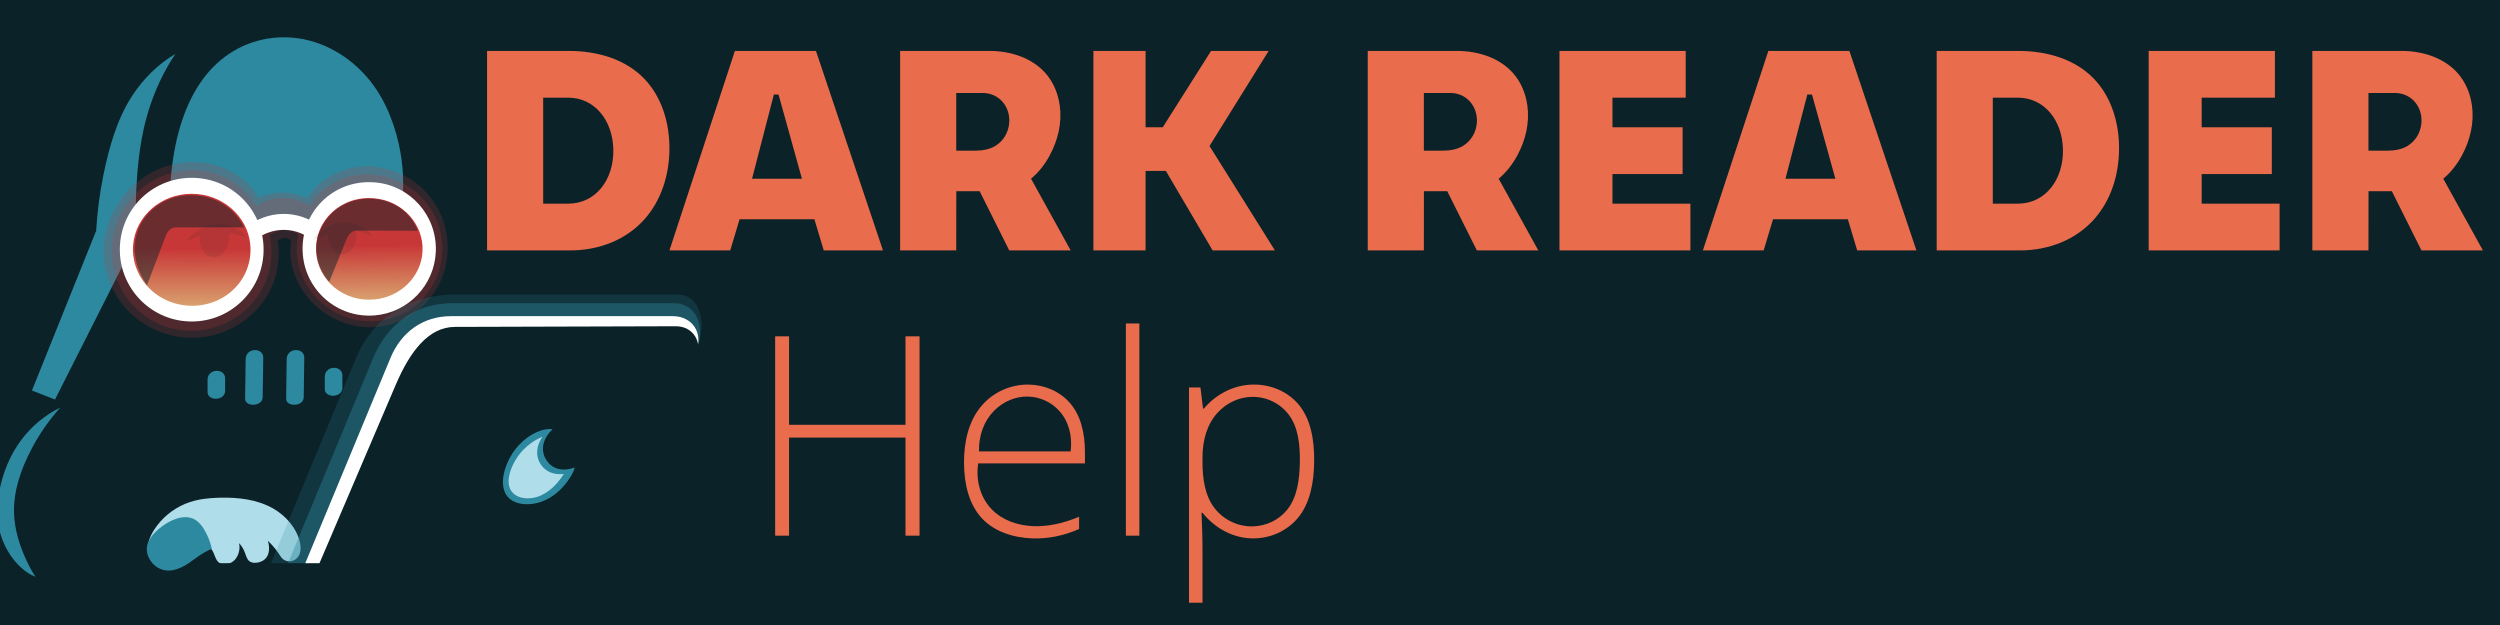
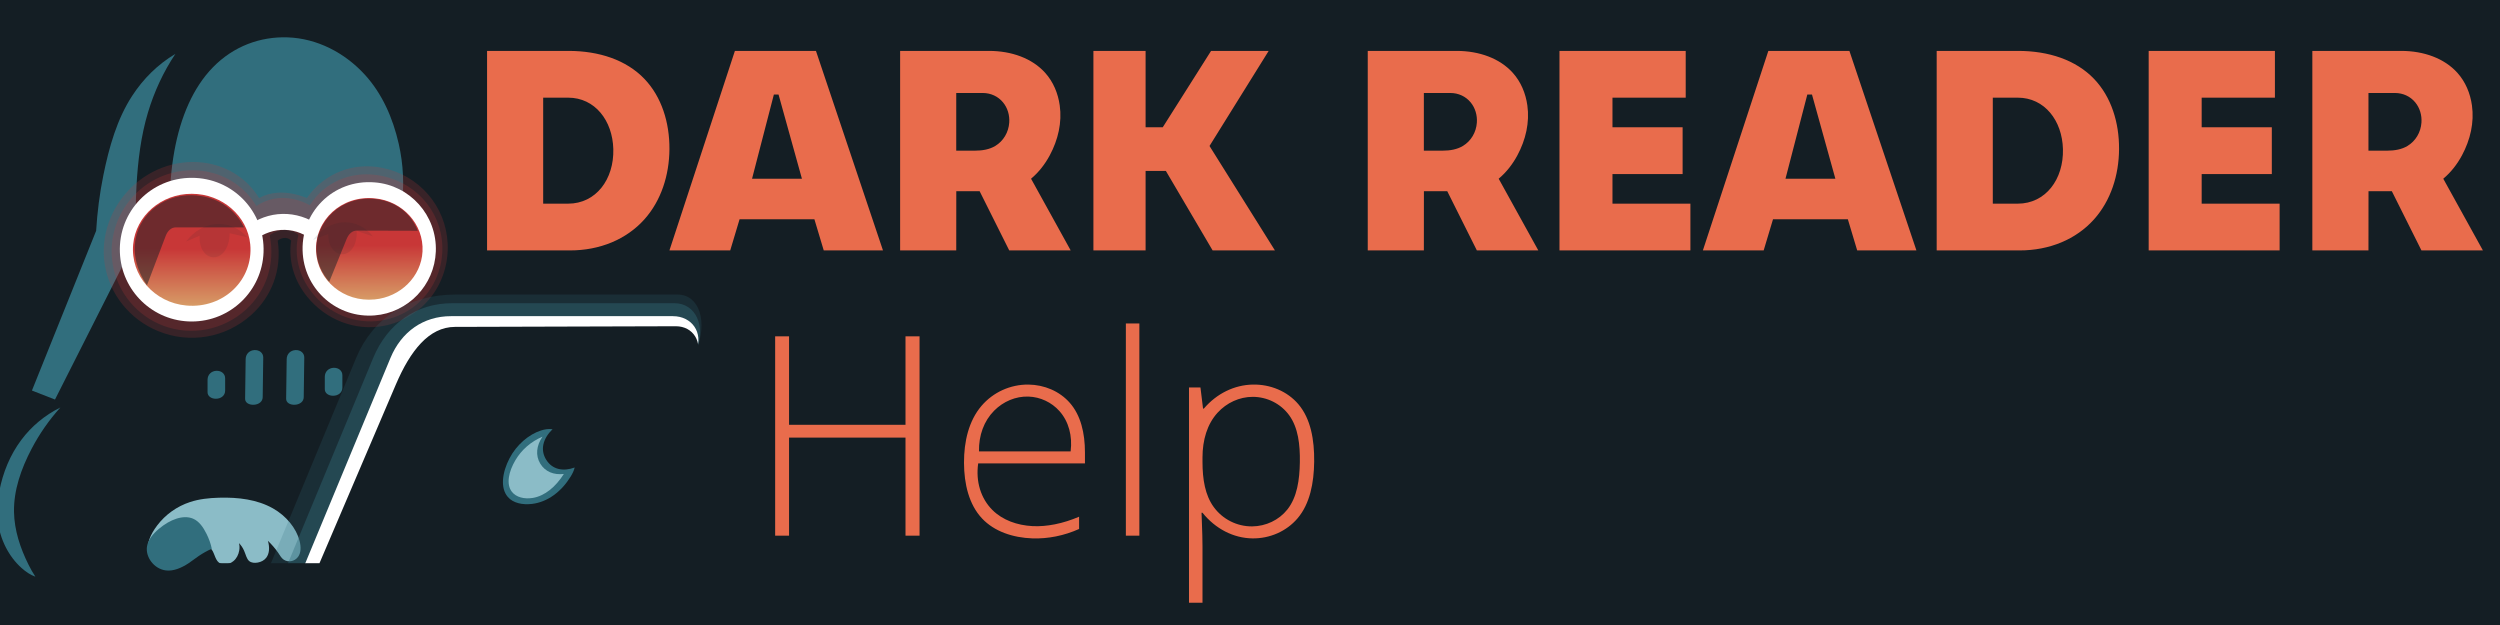
<svg xmlns="http://www.w3.org/2000/svg" viewBox="0 0 2048 512">
  <defs>
    <linearGradient x1="157.136" y1="203.793" x2="157.055" y2="250.503" id="gradient20" gradientUnits="userSpaceOnUse">
      <stop offset="0%" stop-color="rgb(200,55,55)" />
-       <stop offset="100%" stop-color="rgb(217,160,109)" />
+       <stop offset="100%" stop-color="rgb(215,155,102)" />
    </linearGradient>
    <linearGradient x1="302.2" y1="201.083" x2="302.536" y2="245.526" id="gradient21" gradientUnits="userSpaceOnUse">
      <stop offset="0%" stop-color="rgb(200,55,55)" />
-       <stop offset="100%" stop-color="rgb(217,160,109)" />
+       <stop offset="100%" stop-color="rgb(215,155,102)" />
    </linearGradient>
  </defs>
  <g>
-     <path d="M-34,-22 L2066,-22 L2066,559 L-34,559 L-34,-22 Z" fill="rgb(11,34,40)" opacity="1" />
+     <path d="M-34,-22 L2066,-22 L2066,559 L-34,559 L-34,-22 Z" fill="rgb(20,30,36)" opacity="1" />
  </g>
  <g>
    <g>
-       <path d="M198.822,262.737 C258.55,260.348 315.47,272.449 345.201,310.307 C371.534,343.839 374.177,391.552 352.283,429.526 C329.878,468.385 284.088,490.352 229.185,490.352 L61.57,490.352 C43.532,490.352 33.097,469.306 26.159,444.317 C16.005,407.745 15.326,369.721 32.485,339.157 C59.679,290.718 125.88,265.654 198.822,262.737 Z" fill="rgb(11,34,40)" opacity="1" />
-       <path d="M115.78,338.613 C120.777,350.411 120.179,365.286 116.765,379.758 C114.514,389.299 111.061,398.476 106.141,406.907 C101.762,414.41 96.189,421.128 89.616,426.973 C94.635,423.714 100.245,421.865 106.141,421.071 C115.584,419.8 125.757,421.398 135.651,424.613 L145.175,465.564 C132.784,470.873 120.231,475.652 107.403,479.728 C87.18,486.155 67.09,491.487 48.383,487.991 C23.175,483.28 2.935,464.829 -4.771,439.875 C-10.492,421.349 -8.193,400.579 -1.155,380.805 C3.067,368.945 9.023,357.819 16.928,348.257 C29.976,332.473 47.895,321.724 67.559,318.119 C79.74,315.886 92.136,316.559 101.615,322.087 C107.993,325.807 112.796,331.568 115.78,338.613 Z" fill="rgb(11,34,40)" opacity="1" />
-       <path d="M49.477,333.791 C40.19,344.091 32.329,355.38 25.942,367.545 C17.258,384.087 11.162,401.62 11.476,419.382 C11.74,434.262 16.496,448.854 23.402,462.657 C25.08,466.011 26.876,469.308 28.983,472.424 C24.752,470.925 21.182,468.414 17.821,465.448 C7.216,456.089 -0.137,441.681 -1.784,426.615 C-2.656,418.644 -2.093,410.521 -0.579,402.505 C2.325,387.134 8.261,372.654 17.504,360.312 C25.839,349.181 36.676,340.152 49.477,333.791 Z" fill="rgb(44,137,160)" opacity="1" />
-       <path d="M172.324,449.038 C175.656,451.759 175.857,458.178 179.309,460.846 C182.476,463.295 187.402,462.761 191.21,459.662 C193.782,457.569 195.409,454.399 195.99,450.881 C196.316,448.913 196.301,446.888 195.764,444.914 C197.544,446.674 198.901,448.8 199.914,451.042 C201.39,454.308 201.986,457.893 204.194,459.662 C205.966,461.082 208.588,461.331 211.179,460.846 C213.899,460.338 216.399,459.08 218.066,456.947 C220.728,453.539 221.035,448.335 219.461,442.995 C222.547,446.017 225.466,449.277 227.832,452.761 C229.32,454.952 230.512,457.21 232.426,458.486 C236.104,460.935 241.354,460.014 244.198,456.144 C246.602,452.874 246.712,448.109 245.39,443.026 C242.683,432.614 234.383,422.553 223.647,416.485 C210.739,409.19 195.287,407.257 179.301,407.726 C171.219,407.963 163.207,408.789 155.694,411.267 C144.936,414.814 135.575,421.473 128.77,430.438 C123.149,437.842 119.554,446.084 121.794,452.761 C124.306,460.253 132.532,464.274 141.327,461.133 C153.645,449.637 166.589,444.358 172.324,449.038 Z" fill="rgb(175,221,233)" opacity="1" />
-       <path d="M158.07,424.856 C163.067,426.94 166.507,431.898 169.232,437.414 C171.126,441.247 172.624,445.278 173.504,449.515 C169.778,451.144 166.229,453.17 162.88,455.417 C160.06,457.309 157.434,459.453 154.618,461.319 C148.559,465.332 141.951,468.104 135.734,467.275 C131.048,466.65 126.833,464.004 123.93,460.192 C121.2,456.608 119.786,452.172 120.387,447.858 C121.159,442.312 125.237,437.373 130.165,433.228 C139.312,425.534 150.046,421.511 158.07,424.856 Z" fill="rgb(44,137,160)" opacity="1" />
-       <path d="M18.133,322.941 L72.381,186.719 C73.791,172.155 75.69,157.682 78.409,143.32 C82.071,123.975 86.609,104.962 95.286,87.867 C105.039,68.652 119.459,52.18 137.479,40.852 C156.011,29.201 177.81,23.337 200.165,21.564 C230.101,19.189 259.795,24.148 283.345,39.647 C302.369,52.166 316.644,71.064 325.538,92.689 C336.504,119.352 338.724,149.202 333.977,179.486 L374.964,312.091 L348.403,334.677 L298.827,328.535 C288.729,344.094 276.891,351.873 262.235,351.873 L174.887,351.873 C158.699,351.873 144.833,344.503 132.393,329.764 L63.931,337.134 L18.133,322.941 Z" fill="rgb(11,34,40)" opacity="1" />
-       <path d="M143.683,44.127 C133.776,58.975 126.337,75.132 121.255,92.03 C115.422,111.429 112.967,131.756 111.812,152.217 C111.004,166.531 111.01,180.867 111.812,195.207 L45.045,327.307 L26.159,319.937 L78.762,189.066 C79.693,173.761 81.617,158.607 84.664,143.619 C89.399,120.322 95.891,97.531 108.271,78.519 C117.326,64.615 129.152,52.755 143.683,44.127 Z" fill="rgb(44,137,160)" opacity="1" />
-       <path d="M235.753,30.615 C213.311,29.812 191.287,37.804 174.373,55.181 C142.107,88.328 133.132,150.654 142.502,218.545 L184.996,213.632 C194.937,193.893 211.279,181.636 231.545,181.14 C251.216,180.658 267.721,191.46 278.247,209.947 L332.191,191.618 L329.003,169.413 C331.303,152.01 330.453,134.662 326.642,117.825 C321.859,96.693 313.114,76.828 299.017,61.346 C282.375,43.07 259.664,31.471 235.753,30.615 Z" fill="rgb(44,137,160)" opacity="1" />
-       <path d="M249.265,292.928 L248.812,325.433 C248.762,329.009 245.591,331.356 241.608,331.574 C237.62,331.792 234.36,329.87 234.405,326.661 L234.858,294.156 C234.918,289.89 238.07,286.98 242.062,286.786 C246.041,286.593 249.319,289.077 249.265,292.928 Z" fill="rgb(44,137,160)" opacity="1" />
-       <path d="M215.649,292.928 L215.196,325.433 C215.146,329.009 211.975,331.356 207.992,331.574 C204.004,331.792 200.744,329.87 200.789,326.661 L201.242,294.156 C201.302,289.89 204.454,286.98 208.446,286.786 C212.424,286.593 215.703,289.077 215.649,292.928 Z" fill="rgb(44,137,160)" opacity="1" />
-       <path d="M184.434,309.9 L184.434,320.063 C184.434,324.034 181.04,326.678 176.777,326.652 C173.065,326.63 170.028,324.578 170.028,321.292 L170.028,311.129 C170.028,306.864 173.197,303.933 177.231,303.759 C181.172,303.588 184.434,306.05 184.434,309.9 Z" fill="rgb(44,137,160)" opacity="1" />
-       <path d="M280.48,307.444 L280.48,317.607 C280.48,321.577 277.085,324.221 272.823,324.195 C269.111,324.173 266.073,322.121 266.073,318.835 L266.073,308.672 C266.073,304.407 269.243,301.477 273.277,301.302 C277.218,301.132 280.48,303.593 280.48,307.444 Z" fill="rgb(44,137,160)" opacity="1" />
+       <path d="M198.822,262.737 C258.55,260.348 315.47,272.449 345.201,310.307 C371.534,343.839 374.177,391.552 352.283,429.526 C329.878,468.385 284.088,490.352 229.185,490.352 L61.57,490.352 C43.532,490.352 33.097,469.306 26.159,444.317 C16.005,407.745 15.326,369.721 32.485,339.157 C59.679,290.718 125.88,265.654 198.822,262.737 Z" fill="rgb(20,30,36)" opacity="1" />
+       <path d="M115.78,338.613 C120.777,350.411 120.179,365.286 116.765,379.758 C114.514,389.299 111.061,398.476 106.141,406.907 C101.762,414.41 96.189,421.128 89.616,426.973 C94.635,423.714 100.245,421.865 106.141,421.071 C115.584,419.8 125.757,421.398 135.651,424.613 L145.175,465.564 C132.784,470.873 120.231,475.652 107.403,479.728 C87.18,486.155 67.09,491.487 48.383,487.991 C23.175,483.28 2.935,464.829 -4.771,439.875 C-10.492,421.349 -8.193,400.579 -1.155,380.805 C3.067,368.945 9.023,357.819 16.928,348.257 C29.976,332.473 47.895,321.724 67.559,318.119 C79.74,315.886 92.136,316.559 101.615,322.087 C107.993,325.807 112.796,331.568 115.78,338.613 Z" fill="rgb(20,30,36)" opacity="1" />
+       <path d="M49.477,333.791 C40.19,344.091 32.329,355.38 25.942,367.545 C17.258,384.087 11.162,401.62 11.476,419.382 C11.74,434.262 16.496,448.854 23.402,462.657 C25.08,466.011 26.876,469.308 28.983,472.424 C24.752,470.925 21.182,468.414 17.821,465.448 C7.216,456.089 -0.137,441.681 -1.784,426.615 C-2.656,418.644 -2.093,410.521 -0.579,402.505 C2.325,387.134 8.261,372.654 17.504,360.312 C25.839,349.181 36.676,340.152 49.477,333.791 Z" fill="rgb(49,110,125)" opacity="1" />
+       <path d="M172.324,449.038 C175.656,451.759 175.857,458.178 179.309,460.846 C182.476,463.295 187.402,462.761 191.21,459.662 C193.782,457.569 195.409,454.399 195.99,450.881 C196.316,448.913 196.301,446.888 195.764,444.914 C197.544,446.674 198.901,448.8 199.914,451.042 C201.39,454.308 201.986,457.893 204.194,459.662 C205.966,461.082 208.588,461.331 211.179,460.846 C213.899,460.338 216.399,459.08 218.066,456.947 C220.728,453.539 221.035,448.335 219.461,442.995 C222.547,446.017 225.466,449.277 227.832,452.761 C229.32,454.952 230.512,457.21 232.426,458.486 C236.104,460.935 241.354,460.014 244.198,456.144 C246.602,452.874 246.712,448.109 245.39,443.026 C242.683,432.614 234.383,422.553 223.647,416.485 C210.739,409.19 195.287,407.257 179.301,407.726 C171.219,407.963 163.207,408.789 155.694,411.267 C144.936,414.814 135.575,421.473 128.77,430.438 C123.149,437.842 119.554,446.084 121.794,452.761 C124.306,460.253 132.532,464.274 141.327,461.133 C153.645,449.637 166.589,444.358 172.324,449.038 Z" fill="rgb(139,188,199)" opacity="1" />
+       <path d="M158.07,424.856 C163.067,426.94 166.507,431.898 169.232,437.414 C171.126,441.247 172.624,445.278 173.504,449.515 C169.778,451.144 166.229,453.17 162.88,455.417 C160.06,457.309 157.434,459.453 154.618,461.319 C148.559,465.332 141.951,468.104 135.734,467.275 C131.048,466.65 126.833,464.004 123.93,460.192 C121.2,456.608 119.786,452.172 120.387,447.858 C121.159,442.312 125.237,437.373 130.165,433.228 C139.312,425.534 150.046,421.511 158.07,424.856 Z" fill="rgb(49,110,125)" opacity="1" />
+       <path d="M18.133,322.941 L72.381,186.719 C73.791,172.155 75.69,157.682 78.409,143.32 C82.071,123.975 86.609,104.962 95.286,87.867 C105.039,68.652 119.459,52.18 137.479,40.852 C156.011,29.201 177.81,23.337 200.165,21.564 C230.101,19.189 259.795,24.148 283.345,39.647 C302.369,52.166 316.644,71.064 325.538,92.689 C336.504,119.352 338.724,149.202 333.977,179.486 L374.964,312.091 L348.403,334.677 L298.827,328.535 C288.729,344.094 276.891,351.873 262.235,351.873 L174.887,351.873 C158.699,351.873 144.833,344.503 132.393,329.764 L63.931,337.134 L18.133,322.941 Z" fill="rgb(20,30,36)" opacity="1" />
+       <path d="M143.683,44.127 C133.776,58.975 126.337,75.132 121.255,92.03 C115.422,111.429 112.967,131.756 111.812,152.217 C111.004,166.531 111.01,180.867 111.812,195.207 L45.045,327.307 L26.159,319.937 L78.762,189.066 C79.693,173.761 81.617,158.607 84.664,143.619 C89.399,120.322 95.891,97.531 108.271,78.519 C117.326,64.615 129.152,52.755 143.683,44.127 Z" fill="rgb(49,110,125)" opacity="1" />
+       <path d="M235.753,30.615 C213.311,29.812 191.287,37.804 174.373,55.181 C142.107,88.328 133.132,150.654 142.502,218.545 L184.996,213.632 C194.937,193.893 211.279,181.636 231.545,181.14 C251.216,180.658 267.721,191.46 278.247,209.947 L332.191,191.618 L329.003,169.413 C331.303,152.01 330.453,134.662 326.642,117.825 C321.859,96.693 313.114,76.828 299.017,61.346 C282.375,43.07 259.664,31.471 235.753,30.615 Z" fill="rgb(49,110,125)" opacity="1" />
+       <path d="M249.265,292.928 L248.812,325.433 C248.762,329.009 245.591,331.356 241.608,331.574 C237.62,331.792 234.36,329.87 234.405,326.661 L234.858,294.156 C234.918,289.89 238.07,286.98 242.062,286.786 C246.041,286.593 249.319,289.077 249.265,292.928 Z" fill="rgb(49,110,125)" opacity="1" />
+       <path d="M215.649,292.928 L215.196,325.433 C215.146,329.009 211.975,331.356 207.992,331.574 C204.004,331.792 200.744,329.87 200.789,326.661 L201.242,294.156 C201.302,289.89 204.454,286.98 208.446,286.786 C212.424,286.593 215.703,289.077 215.649,292.928 Z" fill="rgb(49,110,125)" opacity="1" />
+       <path d="M184.434,309.9 L184.434,320.063 C184.434,324.034 181.04,326.678 176.777,326.652 C173.065,326.63 170.028,324.578 170.028,321.292 L170.028,311.129 C170.028,306.864 173.197,303.933 177.231,303.759 C181.172,303.588 184.434,306.05 184.434,309.9 Z" fill="rgb(49,110,125)" opacity="1" />
+       <path d="M280.48,307.444 L280.48,317.607 C280.48,321.577 277.085,324.221 272.823,324.195 C269.111,324.173 266.073,322.121 266.073,318.835 L266.073,308.672 C266.073,304.407 269.243,301.477 273.277,301.302 C277.218,301.132 280.48,303.593 280.48,307.444 Z" fill="rgb(49,110,125)" opacity="1" />
      <path d="M212.229,162.227 C216.964,159.589 222.15,158.228 227.485,157.868 C235.374,157.337 243.547,159.08 251.409,162.205 C266.267,141.063 289.995,132.973 312.789,137.417 C343.397,143.385 365.248,168.982 366.72,199.39 C368.304,232.104 346.596,260.756 314.413,266.953 C291.367,271.392 266.987,262.249 251.364,242.744 C241.319,230.203 235.949,214.173 238.523,197.077 C237.296,195.782 235.711,195.063 234.023,194.919 C231.775,194.728 229.5,195.57 227.485,197.099 C231.161,221.236 222.314,243.267 205.69,258.123 C184.772,276.818 155.32,281.89 129.41,271.2 C106.503,261.749 89.707,241.149 85.82,216.714 C82.163,193.719 90.548,170.103 107.615,153.51 C124.473,137.119 148.014,129.574 170.819,133.894 C187.571,137.068 202.657,146.622 212.229,162.227 Z" fill="rgb(200,55,55)" opacity="0.2" />
      <path d="M210.049,168.766 C215.998,164.734 222.743,162.577 229.664,162.227 C237.895,161.811 246.127,163.964 253.77,168.107 C266.354,148.626 287.351,140.618 308.068,143.319 C338.931,147.343 361.355,171.843 362.361,201.57 C363.38,231.636 342.535,257.787 312.234,262.594 C291.049,265.955 268.947,257.07 255.069,239.04 C245.136,226.136 240.584,209.547 244.425,192.355 C241.397,189.835 237.774,188.512 234.023,188.381 C229.452,188.221 224.947,189.835 220.946,192.74 C225.742,216.618 217.78,238.924 201.331,253.764 C182.878,270.413 156.882,275.551 133.768,266.841 C112.2,258.713 96.295,239.611 92.359,216.714 C88.671,195.262 96.096,173.131 111.974,157.868 C127.012,143.413 148.058,136.838 168.64,140.433 C185.429,143.366 200.531,153.048 210.049,168.766 Z" fill="rgb(200,55,55)" opacity="0.2" />
      <path d="M306.896,149.411 C335.678,151.58 358.183,176.38 357.023,206.077 C355.945,233.667 334.264,256.215 306.896,258.384 C276.353,260.803 250.408,237.988 248.051,208.256 C245.354,174.246 272.912,146.656 306.896,149.411 Z" fill="rgb(255,255,255)" opacity="1" />
      <path d="M157.049,145.68 C190.432,145.614 217.147,173.034 215.895,206.705 C214.723,238.214 188.832,263.37 157.049,263.37 C125.267,263.37 99.376,238.214 98.204,206.705 C96.953,173.034 123.667,145.614 157.049,145.68 Z" fill="rgb(255,255,255)" opacity="1" />
      <path d="M231.368,175.24 C242.082,175.01 252.517,178.359 261.731,184.813 L257.373,197.89 C250.456,191.91 242.222,188.582 233.547,188.317 C224.658,188.045 216.041,191.007 208.574,196.71 L202.036,185.813 C210.773,179.12 220.865,175.465 231.368,175.24 Z" fill="rgb(255,255,255)" opacity="1" />
      <path d="M157.049,158.757 C182.111,158.763 202.791,176.993 204.997,200.166 C207.771,229.298 183.071,252.99 152.691,250.294 C126.575,247.976 106.671,225.773 109.102,200.166 C111.319,176.803 132.075,158.721 157.049,158.757 Z" fill="url(#gradient20)" opacity="1" />
      <path d="M306.896,162.488 C329.688,164.571 347.3,183.63 346.126,206.077 C345.053,226.585 328.096,243.276 306.896,245.307 C281.526,247.738 260.178,229.616 258.948,206.077 C257.605,180.375 279.878,159.812 306.896,162.488 Z" fill="url(#gradient21)" opacity="1" />
-       <path d="M178.296,183.47 C187.453,183.161 196.04,187.017 202.587,194.366 L188.128,191.052 C188.067,202.659 182.194,211.171 174.565,210.74 C167.728,210.355 162.894,202.894 163.591,193.073 L152.46,197.823 C159.198,189.085 168.226,183.809 178.296,183.47 Z" fill="rgb(11,34,40)" opacity="0.1" />
-       <path d="M282.414,182.111 C291.338,182.031 299.551,186.12 305.515,193.662 L292.148,189.113 C292.8,199.968 287.683,208.245 280.399,208.263 C273.713,208.28 268.648,201.264 268.895,191.697 L256.425,196.549 C263.182,187.586 272.289,182.202 282.414,182.111 Z" fill="rgb(11,34,40)" opacity="0.1" />
-       <path d="M120.398,233.708 L135.746,193.246 C137.368,188.97 140.325,186.27 144.118,186.27 L199.927,186.27 C193.295,172.736 181.438,164.152 167.837,161.155 C148.925,156.989 129.983,163.41 119.003,177.898 C107.062,193.655 107.453,215.183 120.398,233.708 Z" fill="rgb(11,34,40)" opacity="0.5" />
-       <path d="M269.69,230.918 L283.917,195.891 C285.654,191.617 288.564,188.904 292.289,188.915 L342.242,189.06 C336.989,175.52 325.949,166.887 312.942,163.946 C293.005,159.438 273.568,167.781 264.109,184.875 C256.091,199.361 257.677,216.975 269.69,230.918 Z" fill="rgb(11,34,40)" opacity="0.5" />
-       <path d="M219.742,466.744 L291.745,293.228 C305.541,259.982 335.601,241.291 373.191,241.291 L554.97,241.291 C573.125,241.291 579.938,263.766 570.315,287.326 L501.853,454.94 C498.831,462.339 492.748,466.744 485.125,466.744 L219.742,466.744 Z" fill="rgb(44,137,160)" opacity="0.2" />
-       <path d="M233.704,466.744 L305.707,293.228 C317.414,265.015 341.065,248.373 370.628,248.373 L552.407,248.373 C570.215,248.373 578.446,267.42 570.315,287.326 L501.853,454.94 C498.831,462.339 492.748,466.744 485.125,466.744 L233.704,466.744 Z" fill="rgb(44,137,160)" opacity="0.4" />
+       <path d="M178.296,183.47 C187.453,183.161 196.04,187.017 202.587,194.366 L188.128,191.052 C188.067,202.659 182.194,211.171 174.565,210.74 C167.728,210.355 162.894,202.894 163.591,193.073 L152.46,197.823 C159.198,189.085 168.226,183.809 178.296,183.47 Z" fill="rgb(20,30,36)" opacity="0.1" />
+       <path d="M282.414,182.111 C291.338,182.031 299.551,186.12 305.515,193.662 L292.148,189.113 C292.8,199.968 287.683,208.245 280.399,208.263 C273.713,208.28 268.648,201.264 268.895,191.697 L256.425,196.549 C263.182,187.586 272.289,182.202 282.414,182.111 Z" fill="rgb(20,30,36)" opacity="0.1" />
+       <path d="M120.398,233.708 L135.746,193.246 C137.368,188.97 140.325,186.27 144.118,186.27 L199.927,186.27 C193.295,172.736 181.438,164.152 167.837,161.155 C148.925,156.989 129.983,163.41 119.003,177.898 C107.062,193.655 107.453,215.183 120.398,233.708 Z" fill="rgb(20,30,36)" opacity="0.5" />
+       <path d="M269.69,230.918 L283.917,195.891 C285.654,191.617 288.564,188.904 292.289,188.915 L342.242,189.06 C336.989,175.52 325.949,166.887 312.942,163.946 C293.005,159.438 273.568,167.781 264.109,184.875 C256.091,199.361 257.677,216.975 269.69,230.918 Z" fill="rgb(20,30,36)" opacity="0.5" />
+       <path d="M219.742,466.744 L291.745,293.228 C305.541,259.982 335.601,241.291 373.191,241.291 L554.97,241.291 C573.125,241.291 579.938,263.766 570.315,287.326 L501.853,454.94 C498.831,462.339 492.748,466.744 485.125,466.744 L219.742,466.744 Z" fill="rgb(49,110,125)" opacity="0.2" />
+       <path d="M233.704,466.744 L305.707,293.228 C317.414,265.015 341.065,248.373 370.628,248.373 L552.407,248.373 C570.215,248.373 578.446,267.42 570.315,287.326 L501.853,454.94 C498.831,462.339 492.748,466.744 485.125,466.744 L233.704,466.744 Z" fill="rgb(49,110,125)" opacity="0.4" />
      <path d="M247.868,466.744 L319.872,293.228 C328.807,271.694 346.87,258.997 369.448,258.997 L551.227,258.997 C566.999,258.997 576.269,272.749 570.315,287.326 L501.853,454.94 C498.831,462.339 492.748,466.744 485.125,466.744 L247.868,466.744 Z" fill="rgb(255,255,255)" opacity="1" />
-       <path d="M324.281,315.01 C336.113,287.327 351.4,267.857 372.677,267.794 L553.587,267.26 C567.968,267.217 576.038,280.471 570.315,294.408 L497.132,472.646 C490.435,488.955 472.642,496.211 449.714,496.254 L167.29,496.789 C157.91,496.806 151.577,489.997 150.765,481.444 C149.722,470.455 157.7,461.377 169.651,461.377 L261.721,461.377 L324.281,315.01 Z" fill="rgb(11,34,40)" opacity="1" />
-       <path d="M447.535,376.762 C452.562,384.687 461.351,386.427 470.785,382.977 C470.156,385.61 468.952,388.008 467.557,390.29 C460.003,402.648 448.735,411.262 435.867,412.802 C428.014,413.743 420.382,412.142 416.041,407.142 C409.727,399.868 411.293,387.155 417.467,375.325 C423.128,364.478 433.095,355.869 443.174,352.652 C446.318,351.648 449.415,351.187 452.634,351.623 C444.881,359.169 442.233,368.406 447.535,376.762 Z" fill="rgb(44,137,160)" opacity="1" />
-       <path d="M442.648,379.921 C446.63,386.433 453.695,389.24 461.897,388.263 C455.274,398.784 446.346,406.273 436.435,407.905 C429.51,409.045 422.79,407.358 419.291,402.82 C414.525,396.638 416.648,386.386 422.247,376.943 C427.26,368.486 434.834,361.813 444.408,357.716 C439.445,365.033 438.454,373.063 442.648,379.921 Z" fill="rgb(175,221,233)" opacity="1" />
+       <path d="M324.281,315.01 C336.113,287.327 351.4,267.857 372.677,267.794 L553.587,267.26 C567.968,267.217 576.038,280.471 570.315,294.408 L497.132,472.646 C490.435,488.955 472.642,496.211 449.714,496.254 L167.29,496.789 C157.91,496.806 151.577,489.997 150.765,481.444 C149.722,470.455 157.7,461.377 169.651,461.377 L261.721,461.377 L324.281,315.01 Z" fill="rgb(20,30,36)" opacity="1" />
+       <path d="M447.535,376.762 C452.562,384.687 461.351,386.427 470.785,382.977 C470.156,385.61 468.952,388.008 467.557,390.29 C460.003,402.648 448.735,411.262 435.867,412.802 C428.014,413.743 420.382,412.142 416.041,407.142 C409.727,399.868 411.293,387.155 417.467,375.325 C423.128,364.478 433.095,355.869 443.174,352.652 C446.318,351.648 449.415,351.187 452.634,351.623 C444.881,359.169 442.233,368.406 447.535,376.762 Z" fill="rgb(49,110,125)" opacity="1" />
+       <path d="M442.648,379.921 C446.63,386.433 453.695,389.24 461.897,388.263 C455.274,398.784 446.346,406.273 436.435,407.905 C429.51,409.045 422.79,407.358 419.291,402.82 C414.525,396.638 416.648,386.386 422.247,376.943 C427.26,368.486 434.834,361.813 444.408,357.716 C439.445,365.033 438.454,373.063 442.648,379.921 Z" fill="rgb(139,188,199)" opacity="1" />
    </g>
    <path d="M399,41.7 L399,205.146 L466.942,205.146 C491.38,205.146 513.213,196.145 527.969,179.607 C541.617,164.311 548.264,143.574 548.399,122.146 C548.536,100.437 542.035,79.414 527.969,64.685 C513.051,49.064 490.677,41.7 465.66,41.7 L399,41.7 Z M444.969,80.008 L465.4,80.008 C487.399,80.008 501.825,98.795 502.43,122.146 C503.07,146.816 488.272,166.838 465.4,166.838 L444.969,166.838 L444.969,80.008 Z M602.03,41.7 L548.399,205.146 L598.199,205.146 L605.861,179.607 L667.153,179.607 L674.814,205.146 L723.337,205.146 L668.43,41.7 L602.03,41.7 Z M633.953,77.454 L637.784,77.454 L656.937,146.408 L616.076,146.408 L633.953,77.454 Z M737.383,41.7 L737.383,205.146 L783.352,205.146 L783.392,156.623 L802.506,156.623 L826.767,205.146 L877.113,205.146 L844.644,146.408 C851.045,141.03 856.087,134.475 859.967,127.254 C866.839,114.465 870.083,100.28 868.139,86.392 C866.743,76.414 862.846,67.009 856.136,59.577 C845.492,47.787 828.696,41.7 810.167,41.7 L737.383,41.7 Z M783.352,76.177 L805.06,76.177 C811.754,76.177 817.681,79.028 821.66,83.839 C825.445,88.416 827.192,94.431 826.767,100.439 C826.205,108.404 822.007,115.563 815.275,119.592 C810.588,122.397 804.872,123.423 798.675,123.423 L783.347,123.423 L783.352,76.177 Z M895.721,41.7 L895.721,205.146 L938.475,205.146 L938.475,140.023 L955.075,140.023 L993.383,205.146 L1044.424,205.146 L990.829,119.592 L1039.296,41.7 L992.106,41.7 L952.521,104.269 L938.475,104.269 L938.475,41.7 L895.721,41.7 Z M1277.519,41.7 L1277.519,205.146 L1384.78,205.146 L1384.78,166.838 L1320.934,166.838 L1320.934,142.577 L1378.396,142.577 L1378.396,104.269 L1320.934,104.269 L1320.934,80.008 L1380.934,80.008 L1380.934,41.7 L1277.519,41.7 Z M1894.27,41.7 L1894.27,205.146 L1940.239,205.146 L1940.279,156.623 L1959.393,156.623 L1983.654,205.146 L2034,205.146 L2001.531,146.408 C2007.933,141.03 2012.974,134.475 2016.854,127.254 C2023.726,114.465 2026.97,100.28 2025.026,86.392 C2023.63,76.414 2019.733,67.009 2013.024,59.577 C2002.379,47.787 1985.583,41.7 1967.054,41.7 L1894.27,41.7 Z M1940.239,76.177 L1961.947,76.177 C1968.641,76.177 1974.568,79.028 1978.547,83.839 C1982.332,88.416 1984.079,94.431 1983.654,100.439 C1983.092,108.404 1978.894,115.563 1972.162,119.592 C1967.475,122.397 1961.759,123.423 1955.562,123.423 L1940.234,123.423 L1940.239,76.177 Z M1120.458,41.7 L1120.458,205.146 L1166.427,205.146 L1166.467,156.623 L1185.581,156.623 L1209.842,205.146 L1260.188,205.146 L1227.719,146.408 C1234.121,141.03 1239.162,134.475 1243.042,127.254 C1249.914,114.465 1253.158,100.28 1251.215,86.392 C1249.818,76.414 1245.921,67.009 1239.212,59.577 C1228.567,47.787 1211.771,41.7 1193.243,41.7 L1120.458,41.7 Z M1166.427,76.177 L1188.135,76.177 C1194.829,76.177 1200.756,79.028 1204.735,83.839 C1208.52,88.416 1210.267,94.431 1209.842,100.439 C1209.28,108.404 1205.082,115.563 1198.35,119.592 C1193.663,122.397 1187.947,123.423 1181.75,123.423 L1166.422,123.423 L1166.427,76.177 Z M1448.626,41.7 L1394.995,205.146 L1444.795,205.146 L1452.457,179.607 L1513.749,179.607 L1521.41,205.146 L1569.933,205.146 L1515.026,41.7 L1448.626,41.7 Z M1480.549,77.454 L1484.38,77.454 L1503.534,146.408 L1462.672,146.408 L1480.549,77.454 Z M1586.533,41.7 L1586.533,205.146 L1654.475,205.146 C1678.913,205.146 1700.746,196.145 1715.502,179.607 C1729.15,164.311 1735.797,143.574 1735.932,122.146 C1736.069,100.437 1729.568,79.414 1715.502,64.685 C1700.584,49.064 1678.21,41.7 1653.193,41.7 L1586.533,41.7 Z M1632.502,80.008 L1652.933,80.008 C1674.932,80.008 1689.358,98.795 1689.963,122.146 C1690.603,146.816 1675.805,166.838 1652.933,166.838 L1632.502,166.838 L1632.502,80.008 Z M1760.194,41.7 L1760.194,205.146 L1867.455,205.146 L1867.455,166.838 L1803.609,166.838 L1803.609,142.577 L1861.07,142.577 L1861.07,104.269 L1803.609,104.269 L1803.609,80.008 L1863.609,80.008 L1863.609,41.7 L1760.194,41.7 Z" fill="rgb(233,108,76)" opacity="1" />
    <path d="M753.296,438.814 L741.79,438.814 L741.79,358.498 L646.394,358.498 L646.394,438.814 L635,438.814 L635,275.5 L646.394,275.5 L646.394,347.997 L741.79,347.997 L741.79,275.5 L753.296,275.5 L753.296,438.814 Z M845.788,441.048 C829.719,440.495 814.535,435.374 804.513,424.739 C793.79,413.361 789.761,396.488 789.712,379.051 C789.663,361.617 793.629,344.7 804.01,332.526 C813.58,321.305 827.76,314.87 842.549,315.044 C855.533,315.197 868.03,320.473 876.396,330.013 C885.348,340.221 888.795,354.7 888.795,370.673 L888.795,379.61 L801.33,379.61 C799.193,394.452 803.492,408.348 813.003,417.813 C821.311,426.081 833.214,430.325 845.788,430.994 C851.873,431.318 858.002,430.727 864.052,429.542 C870.891,428.203 877.531,426.038 883.992,423.287 L883.992,433.34 C877.872,436.067 871.525,438.127 865.002,439.428 C858.654,440.694 852.208,441.269 845.788,441.048 Z M842.549,324.874 C832.071,324.514 821.904,328.875 814.399,336.436 C806.01,344.887 801.729,356.732 802,369.78 L877.066,369.78 C878.637,357.136 875.5,345.283 867.906,336.771 C861.449,329.533 852.23,325.207 842.549,324.874 Z M933.365,438.814 L922.307,438.814 L922.307,265 L933.365,265 L933.365,438.814 Z M1025.969,441.048 C1010.574,440.826 995.809,433.343 985.085,420.047 L984.303,420.047 L984.638,429.43 C984.854,435.464 985.085,441.494 985.085,447.527 L985.085,493.773 L974.026,493.773 L974.026,317.39 L983.409,317.39 L985.532,334.704 L986.202,334.704 C996.856,322.253 1011.239,315.371 1026.193,315.044 C1040.637,314.728 1054.603,320.5 1063.67,331.185 C1073.792,343.114 1076.772,360.363 1076.572,378.158 C1076.374,395.7 1073.088,412.674 1063,424.571 C1053.936,435.261 1040.19,441.253 1025.969,441.048 Z M1025.746,431.218 C1036.951,431.123 1047.698,426.089 1054.622,417.366 C1062.559,407.367 1064.621,393.194 1064.843,378.604 C1065.061,364.307 1063.503,350.371 1056.111,340.196 C1049.219,330.711 1038.02,325.089 1026.193,325.098 C1015.337,325.106 1004.853,329.95 997.396,338.136 C988.902,347.46 985.085,360.497 985.085,374.807 L985.085,378.381 C985.085,392.664 987.216,405.672 994.306,415.392 C1001.613,425.408 1013.359,431.322 1025.746,431.218 Z" fill="rgb(233,108,76)" opacity="1" />
  </g>
</svg>
